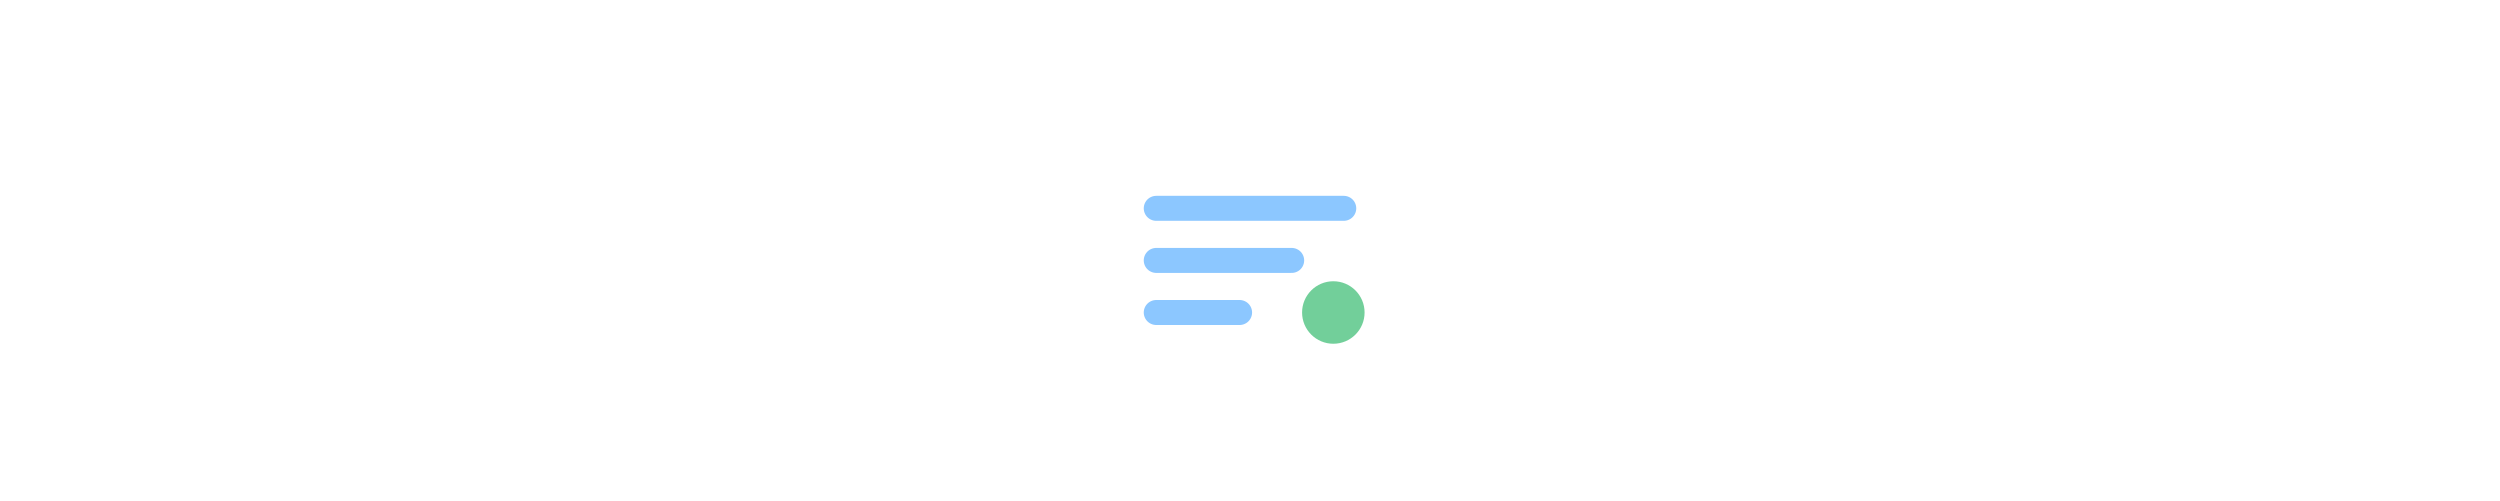
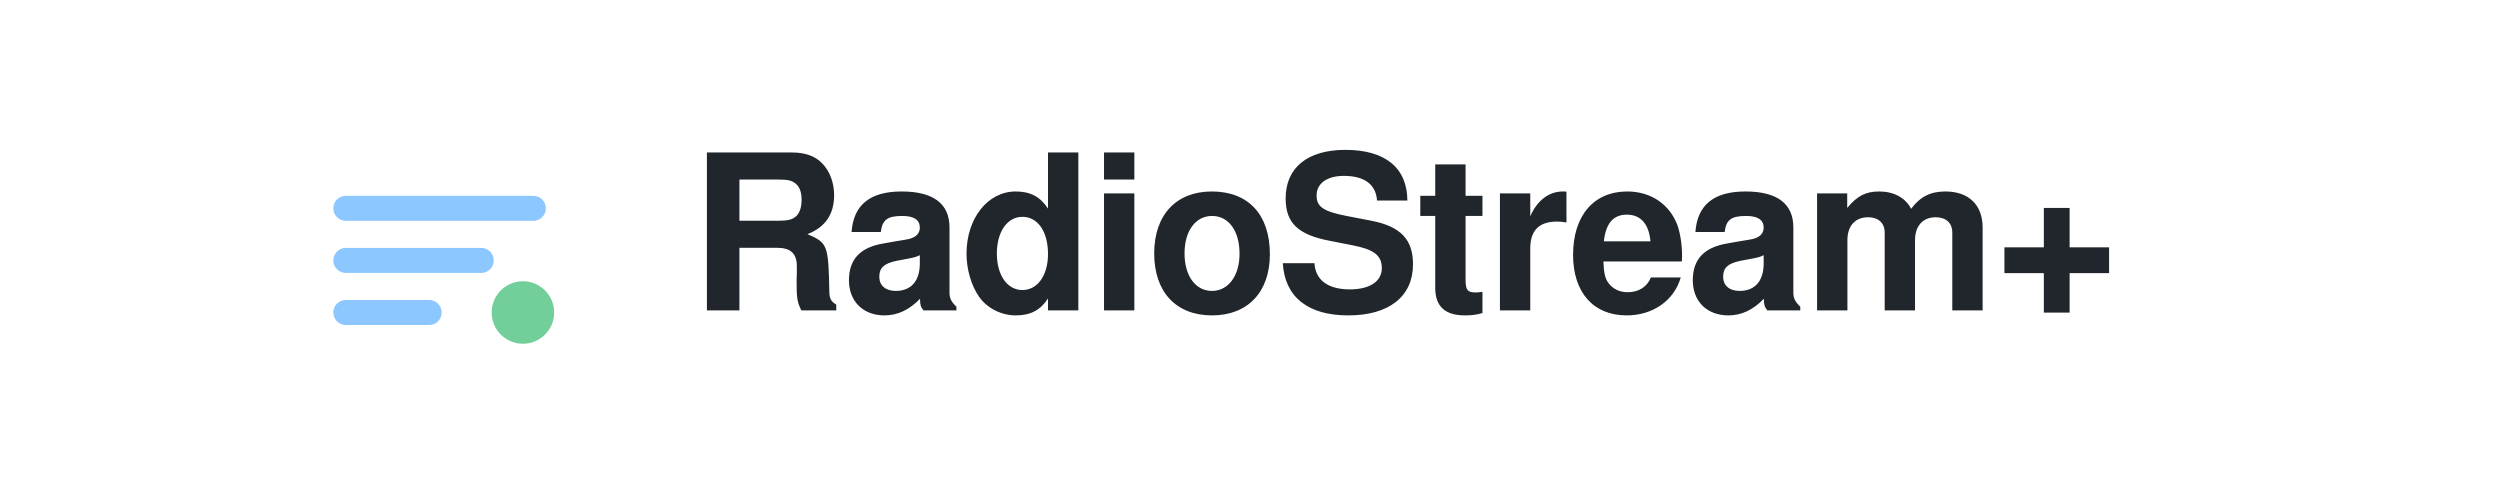
<svg xmlns="http://www.w3.org/2000/svg" width="1200" height="240" viewBox="0 0 1200 240" role="img" aria-labelledby="title">
-   <g transform="translate(520 40) scale(5)">
-     <path d="M7 12h18M7 17h13M7 22h8" fill="none" stroke="#8cc7ff" stroke-width="2.4" stroke-linecap="round" />
-     <circle cx="24" cy="22" r="3" fill="#72cf9a" />
+   <g transform="translate(131 40)">
+     <g transform="scale(5)">
+       <path d="M7 12h18M7 17h13M7 22h8" fill="none" stroke="#8cc7ff" stroke-width="2.4" stroke-linecap="round" />
+       <circle cx="24" cy="22" r="3" fill="#72cf9a" />
+     </g>
+     <text x="200" y="109" fill="#20262b" font-family="Helvetica, Arial, sans-serif" font-size="104" font-weight="600" letter-spacing="-1.5">RadioStream+</text>
  </g>
</svg>
